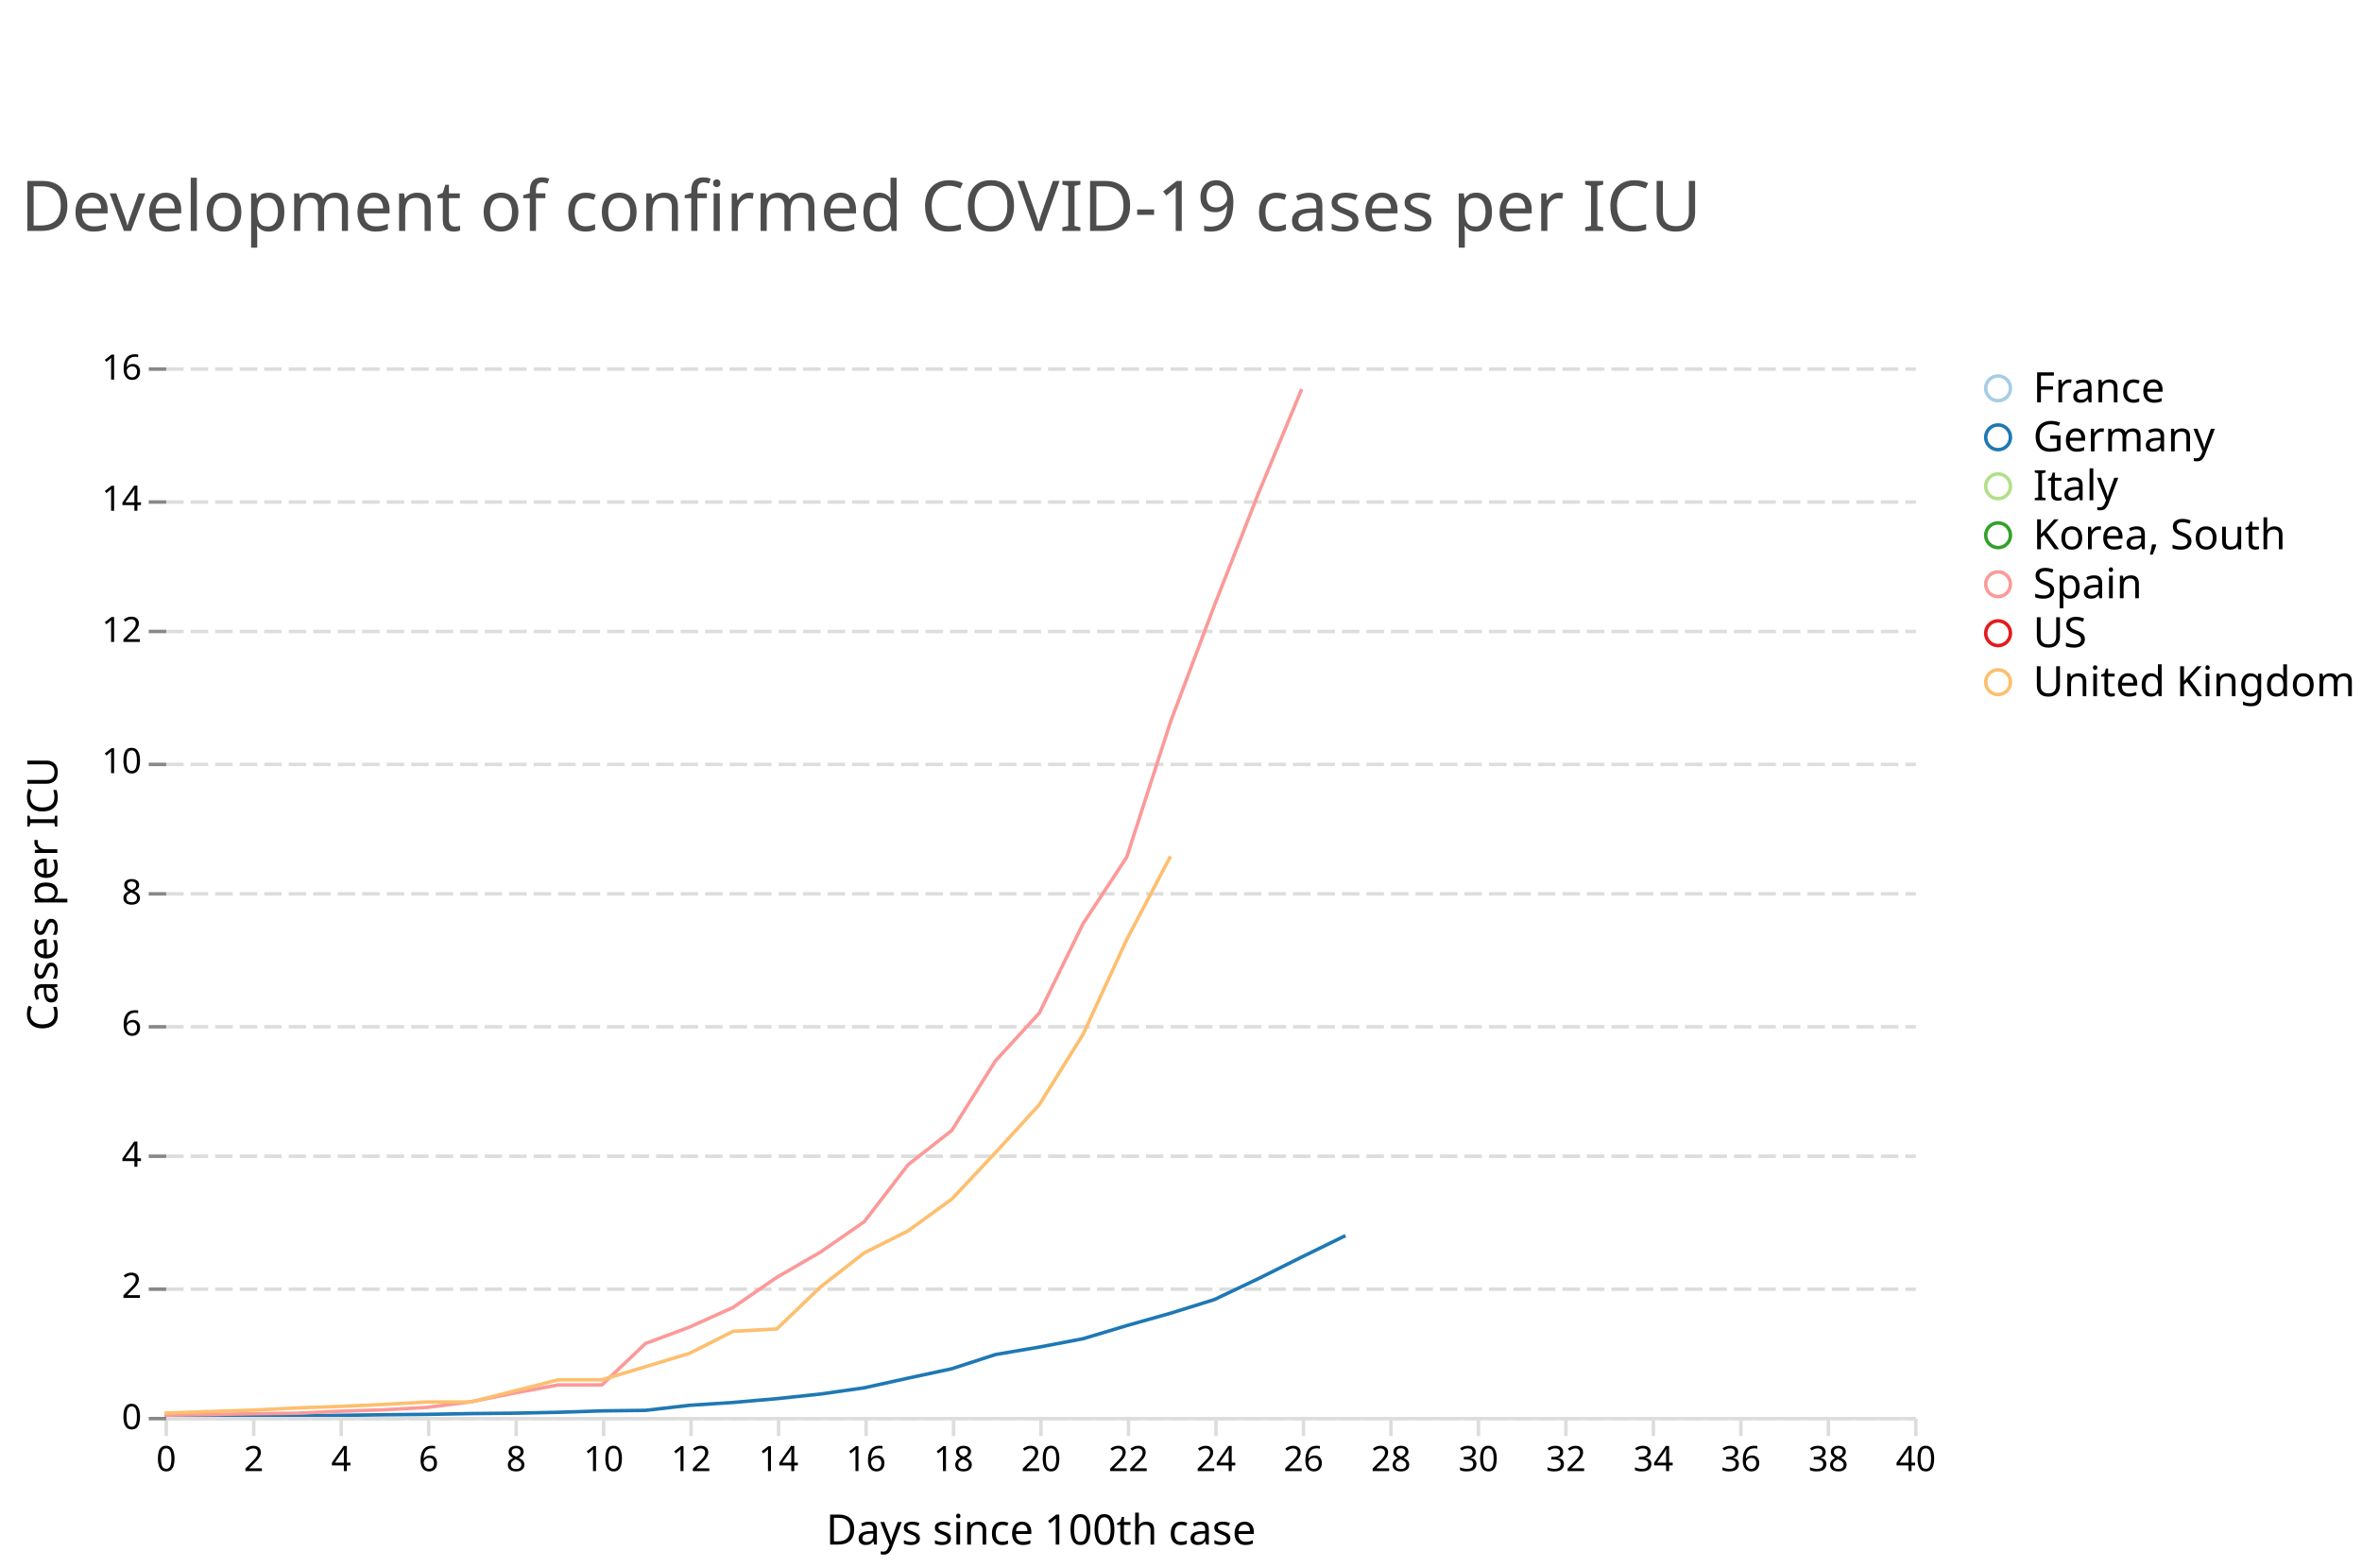
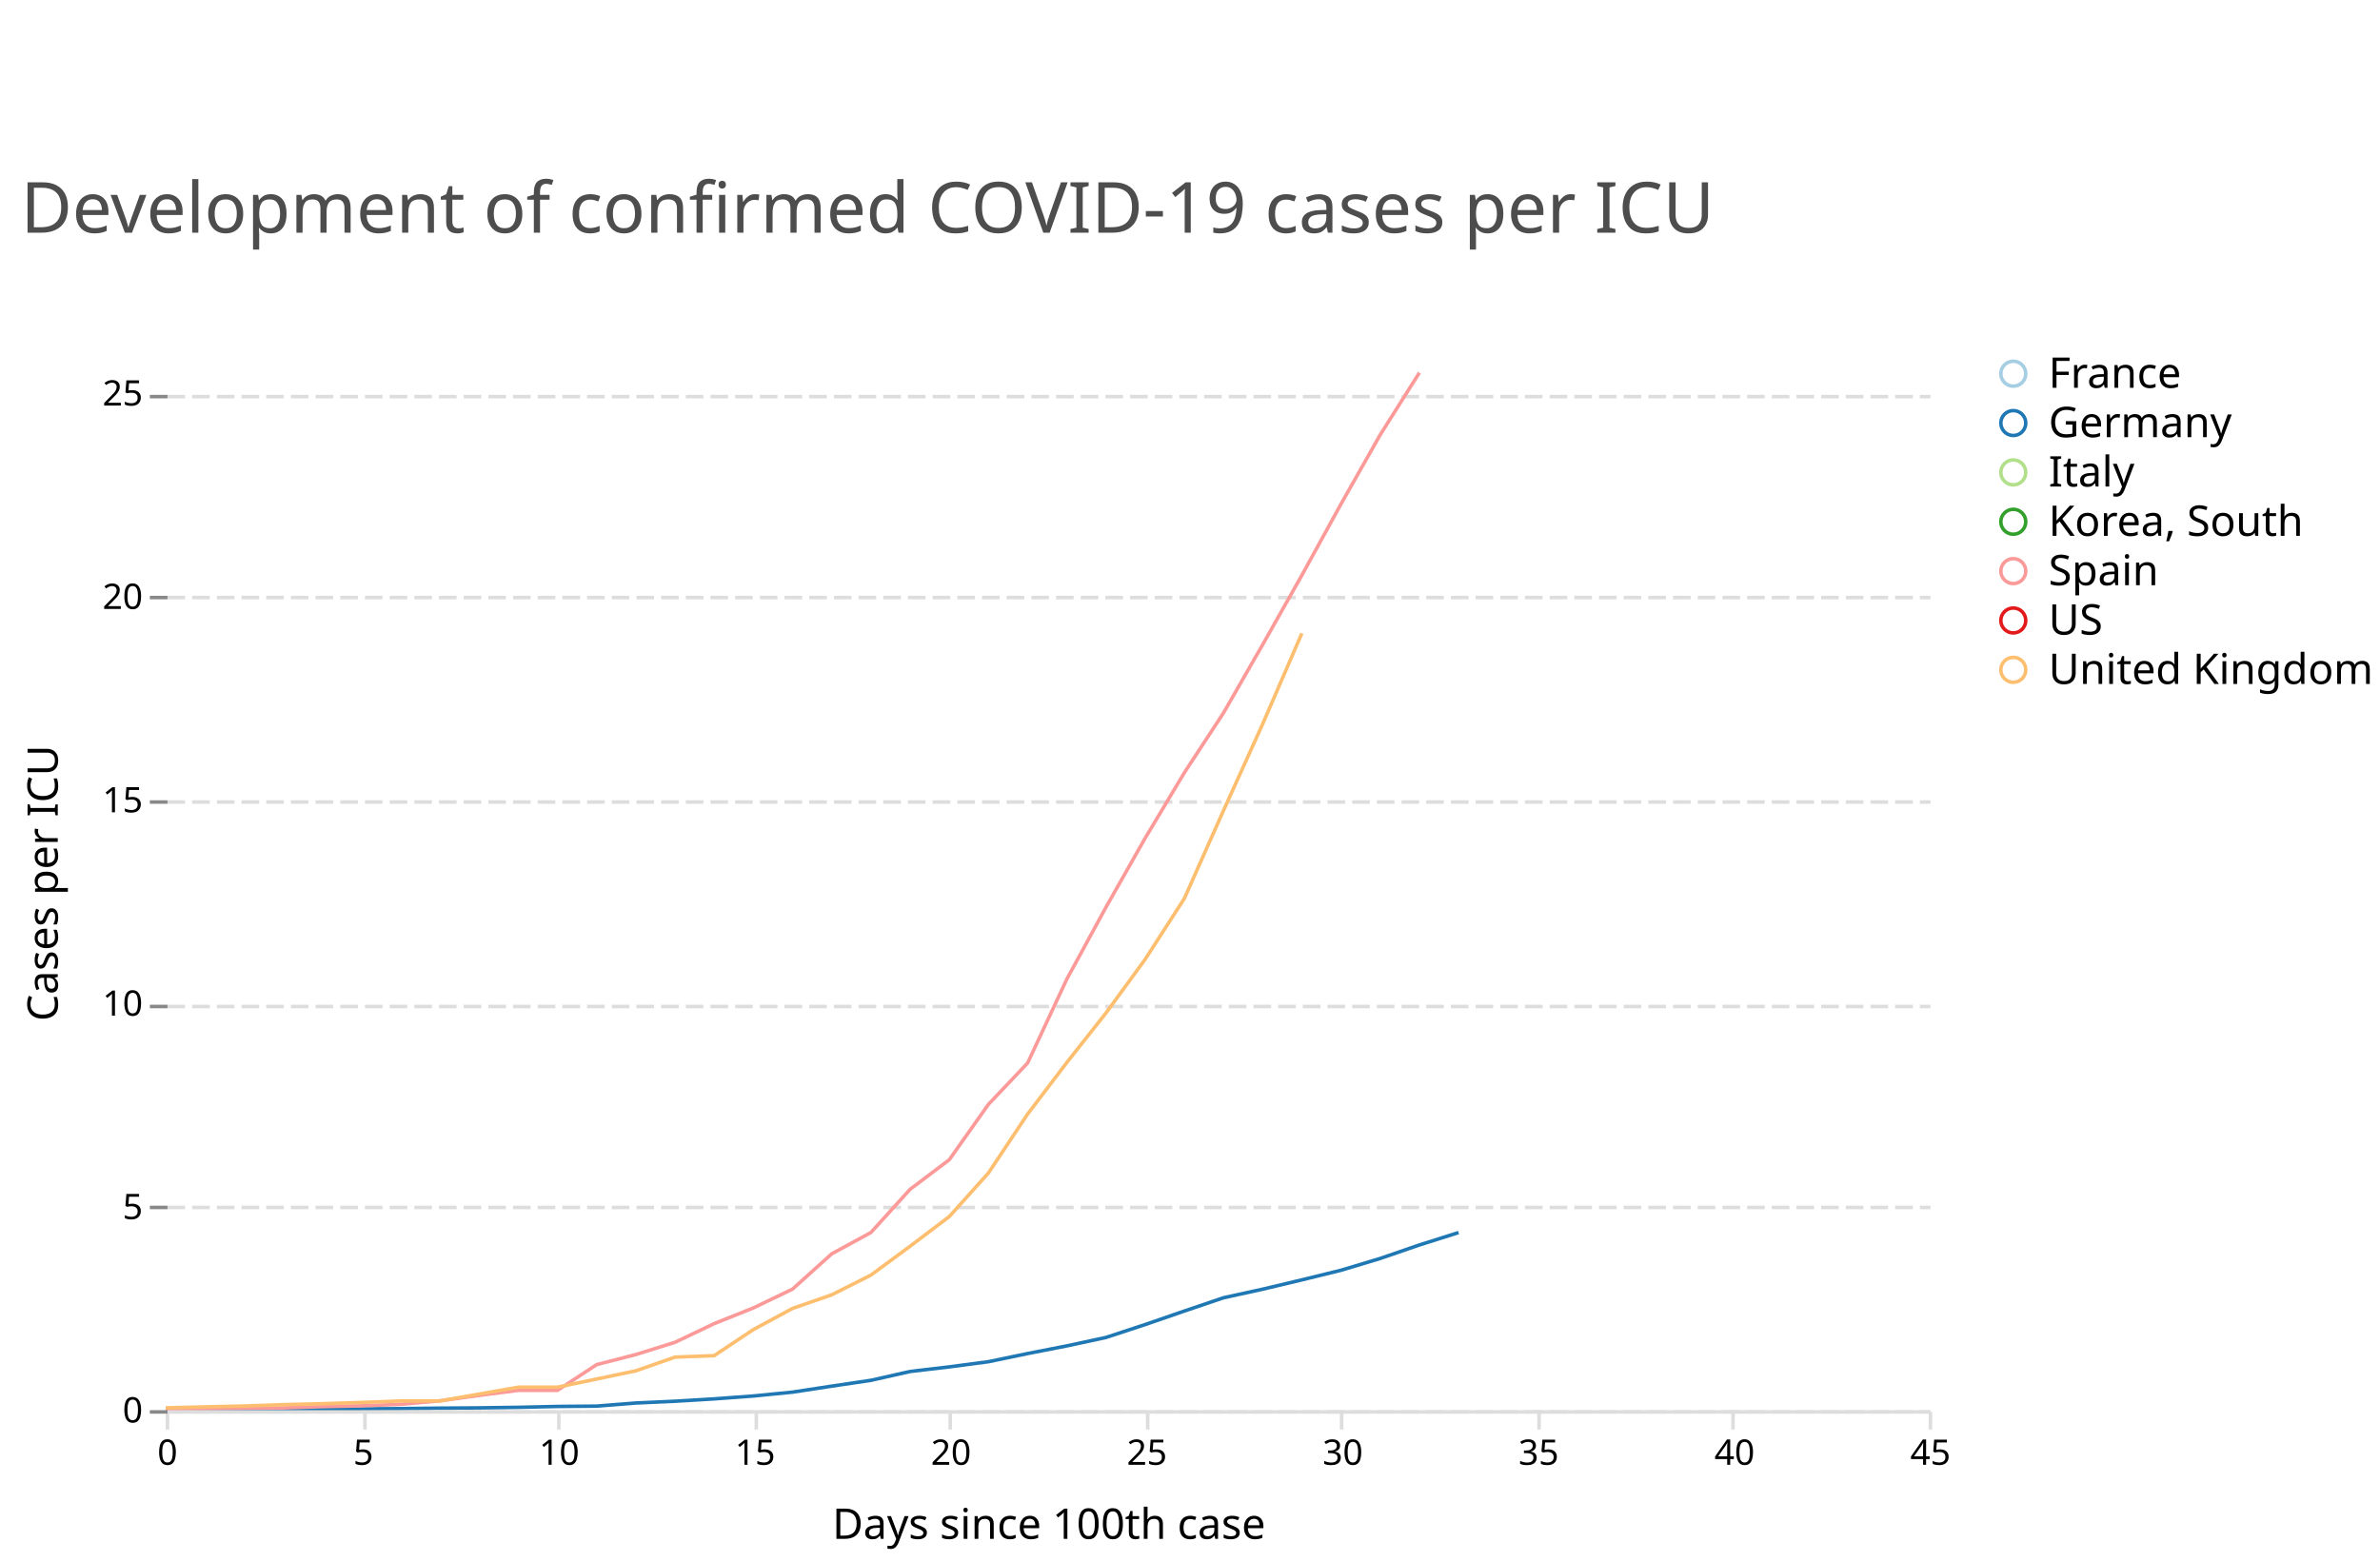
- <svg xmlns="http://www.w3.org/2000/svg" class="marks" width="1012.5" height="672" viewBox="0 0 675 448" version="1.1">
-   <g transform="translate(47,105)">
+ <svg xmlns="http://www.w3.org/2000/svg" class="marks" width="1012.5" height="664.5" viewBox="0 0 675 443" version="1.1">
+   <g transform="translate(47,100)">
    <g class="mark-group role-frame root">
      <g transform="translate(0,0)">
        <path class="background" d="M0,0h500v300h-500Z" style="fill: none; stroke: #ddd; stroke-width: 0;" />
        <g>
          <g class="mark-group role-axis">
            <g transform="translate(0.5,0.5)">
              <path class="background" d="M0,0h0v0h0Z" style="pointer-events: none; fill: none;" />
              <g>
                <g class="mark-rule role-axis-grid" style="pointer-events: none;">
                  <line transform="translate(0,300)" x2="500" y2="0" style="fill: none; stroke: #DEDDDD; stroke-width: 1; stroke-dasharray: 5,2; opacity: 1;" />
-                   <line transform="translate(0,263)" x2="500" y2="0" style="fill: none; stroke: #DEDDDD; stroke-width: 1; stroke-dasharray: 5,2; opacity: 1;" />
-                   <line transform="translate(0,225)" x2="500" y2="0" style="fill: none; stroke: #DEDDDD; stroke-width: 1; stroke-dasharray: 5,2; opacity: 1;" />
-                   <line transform="translate(0,188)" x2="500" y2="0" style="fill: none; stroke: #DEDDDD; stroke-width: 1; stroke-dasharray: 5,2; opacity: 1;" />
-                   <line transform="translate(0,150)" x2="500" y2="0" style="fill: none; stroke: #DEDDDD; stroke-width: 1; stroke-dasharray: 5,2; opacity: 1;" />
-                   <line transform="translate(0,113)" x2="500" y2="0" style="fill: none; stroke: #DEDDDD; stroke-width: 1; stroke-dasharray: 5,2; opacity: 1;" />
-                   <line transform="translate(0,75)" x2="500" y2="0" style="fill: none; stroke: #DEDDDD; stroke-width: 1; stroke-dasharray: 5,2; opacity: 1;" />
-                   <line transform="translate(0,38)" x2="500" y2="0" style="fill: none; stroke: #DEDDDD; stroke-width: 1; stroke-dasharray: 5,2; opacity: 1;" />
-                   <line transform="translate(0,0)" x2="500" y2="0" style="fill: none; stroke: #DEDDDD; stroke-width: 1; stroke-dasharray: 5,2; opacity: 1;" />
+                   <line transform="translate(0,242)" x2="500" y2="0" style="fill: none; stroke: #DEDDDD; stroke-width: 1; stroke-dasharray: 5,2; opacity: 1;" />
+                   <line transform="translate(0,185)" x2="500" y2="0" style="fill: none; stroke: #DEDDDD; stroke-width: 1; stroke-dasharray: 5,2; opacity: 1;" />
+                   <line transform="translate(0,127)" x2="500" y2="0" style="fill: none; stroke: #DEDDDD; stroke-width: 1; stroke-dasharray: 5,2; opacity: 1;" />
+                   <line transform="translate(0,69)" x2="500" y2="0" style="fill: none; stroke: #DEDDDD; stroke-width: 1; stroke-dasharray: 5,2; opacity: 1;" />
+                   <line transform="translate(0,12)" x2="500" y2="0" style="fill: none; stroke: #DEDDDD; stroke-width: 1; stroke-dasharray: 5,2; opacity: 1;" />
                </g>
              </g>
              <path class="foreground" d="" style="pointer-events: none; display: none; fill: none;" />
            </g>
          </g>
          <g class="mark-group role-scope pathgroup">
            <g transform="translate(0,0)">
              <path class="background" d="M0,0h500v300h-500Z" style="fill: none;" />
              <g>
                <g class="mark-line role-mark marks">
                  <path style="fill: none; stroke: #a6cee3; stroke-width: 1;" />
                </g>
              </g>
              <path class="foreground" d="" style="display: none; fill: none;" />
            </g>
            <g transform="translate(0,0)">
              <path class="background" d="M0,0h500v300h-500Z" style="fill: none;" />
              <g>
                <g class="mark-line role-mark marks">
-                   <path d="M0,299.883L12.5,299.857L25,299.824L37.5,299.765L50,299.567L62.5,299.398L75,299.282L87.5,299.066L100,298.944L112.5,298.692L125,298.287L137.5,298.134L150,296.7L162.5,295.883L175,294.796L187.5,293.47L200,291.687L212.5,288.93L225,286.242L237.5,282.176L250,280.052L262.5,277.664L275,273.907L287.5,270.378L300,266.483L312.5,260.543L325,254.317L337.5,248.189" style="fill: none; stroke: #1f78b4; stroke-width: 1;" />
+                   <path d="M0,299.928L11.111,299.912L22.222,299.892L33.333,299.855L44.444,299.734L55.556,299.63L66.667,299.558L77.778,299.425L88.889,299.35L100,299.195L111.111,298.946L122.222,298.852L133.333,297.969L144.444,297.466L155.556,296.798L166.667,295.981L177.778,294.884L188.889,293.188L200,291.534L211.111,289.031L222.222,287.724L233.333,286.254L244.444,283.943L255.556,281.771L266.667,279.374L277.778,275.719L288.889,271.887L300,268.116L311.111,265.685L322.222,263.037L333.333,260.317L344.444,256.966L355.556,253.14L366.667,249.623" style="fill: none; stroke: #1f78b4; stroke-width: 1;" />
                </g>
              </g>
              <path class="foreground" d="" style="display: none; fill: none;" />
            </g>
            <g transform="translate(0,0)">
              <path class="background" d="M0,0h500v300h-500Z" style="fill: none;" />
              <g>
                <g class="mark-line role-mark marks">
                  <path style="fill: none; stroke: #b2df8a; stroke-width: 1;" />
                </g>
              </g>
              <path class="foreground" d="" style="display: none; fill: none;" />
            </g>
            <g transform="translate(0,0)">
              <path class="background" d="M0,0h500v300h-500Z" style="fill: none;" />
              <g>
                <g class="mark-line role-mark marks">
                  <path style="fill: none; stroke: #33a02c; stroke-width: 1;" />
                </g>
              </g>
              <path class="foreground" d="" style="display: none; fill: none;" />
            </g>
            <g transform="translate(0,0)">
              <path class="background" d="M0,0h500v300h-500Z" style="fill: none;" />
              <g>
                <g class="mark-line role-mark marks">
-                   <path d="M0,299.519L12.5,299.338L25,299.109L37.5,298.961L50,298.395L62.5,297.994L75,297.3L87.5,295.695L100,293.2L112.5,290.865L125,290.865L137.5,279.01L150,274.36L162.5,268.716L175,260.114L187.5,252.869L200,244.195L212.5,227.935L225,218.119L237.5,198.204L250,184.588L262.5,159.04L275,139.988L287.5,101.354L300,68.172L312.5,36.347L325,6.194" style="fill: none; stroke: #fb9a99; stroke-width: 1;" />
+                   <path d="M0,299.704L11.111,299.593L22.222,299.452L33.333,299.361L44.444,299.012L55.556,298.766L66.667,298.338L77.778,297.351L88.889,295.815L100,294.379L111.111,294.379L122.222,287.083L133.333,284.222L144.444,280.748L155.556,275.455L166.667,270.996L177.778,265.659L188.889,255.653L200,249.611L211.111,237.356L222.222,228.977L233.333,213.256L244.444,201.531L255.556,177.756L266.667,157.337L277.778,137.752L288.889,119.196L300,102.223L311.111,82.853L322.222,63.184L333.333,42.952L344.444,23.332L355.556,5.719" style="fill: none; stroke: #fb9a99; stroke-width: 1;" />
                </g>
              </g>
              <path class="foreground" d="" style="display: none; fill: none;" />
            </g>
            <g transform="translate(0,0)">
              <path class="background" d="M0,0h500v300h-500Z" style="fill: none;" />
              <g>
                <g class="mark-line role-mark marks">
                  <path style="fill: none; stroke: #e31a1c; stroke-width: 1;" />
                </g>
              </g>
              <path class="foreground" d="" style="display: none; fill: none;" />
            </g>
            <g transform="translate(0,0)">
              <path class="background" d="M0,0h500v300h-500Z" style="fill: none;" />
              <g>
                <g class="mark-line role-mark marks">
-                   <path d="M0,298.926L12.5,298.482L25,298.084L37.5,297.464L50,297.02L62.5,296.446L75,295.752L87.5,295.752L100,292.577L112.5,289.412L125,289.403L137.5,285.645L150,281.86L162.5,275.548L175,274.863L187.5,262.85L200,253.104L212.5,246.829L225,237.75L237.5,224.441L250,210.781L262.5,190.678L275,163.533L287.5,139.775" style="fill: none; stroke: #fdbf6f; stroke-width: 1;" />
+                   <path d="M0,299.339L11.111,299.066L22.222,298.821L33.333,298.439L44.444,298.166L55.556,297.813L66.667,297.386L77.778,297.386L88.889,295.432L100,293.484L111.111,293.479L122.222,291.166L133.333,288.837L144.444,284.953L155.556,284.531L166.667,277.138L177.778,271.141L188.889,267.28L200,261.692L211.111,253.502L222.222,245.096L233.333,232.725L244.444,216.02L255.556,201.4L266.667,187.344L277.778,172.12L288.889,154.874L300,129.905L311.111,105.369L322.222,79.648" style="fill: none; stroke: #fdbf6f; stroke-width: 1;" />
                </g>
              </g>
              <path class="foreground" d="" style="display: none; fill: none;" />
            </g>
          </g>
          <g class="mark-group role-legend">
            <g transform="translate(518,0)">
              <path class="background" d="M0,0h105v96h-105Z" style="pointer-events: none; fill: none;" />
              <g>
                <g class="mark-group role-legend-entry">
                  <g transform="translate(0,0)">
                    <path class="background" d="M0,0h0v0h0Z" style="pointer-events: none; fill: none;" />
                    <g>
                      <g class="mark-group role-scope">
                        <g transform="translate(0,0)">
                          <path class="background" d="M0,0h104.224v12h-104.224Z" style="pointer-events: none; fill: none; opacity: 1;" />
                          <g>
                            <g class="mark-symbol role-legend-symbol" style="pointer-events: none;">
                              <path transform="translate(6,6)" d="M3.536,0A3.536,3.536,0,1,1,-3.536,0A3.536,3.536,0,1,1,3.536,0" style="fill: none; stroke: #a6cee3; stroke-width: 1; opacity: 1;" />
                            </g>
                            <g class="mark-text role-legend-label" style="pointer-events: none;">
                              <text text-anchor="start" transform="translate(16,10)" style="font-family: Avenir; font-size: 12px; fill: #000; opacity: 1;">France</text>
                            </g>
                          </g>
                          <path class="foreground" d="" style="pointer-events: none; display: none; fill: none;" />
                        </g>
                        <g transform="translate(0,14)">
                          <path class="background" d="M0,0h104.224v12h-104.224Z" style="pointer-events: none; fill: none; opacity: 1;" />
                          <g>
                            <g class="mark-symbol role-legend-symbol" style="pointer-events: none;">
                              <path transform="translate(6,6)" d="M3.536,0A3.536,3.536,0,1,1,-3.536,0A3.536,3.536,0,1,1,3.536,0" style="fill: none; stroke: #1f78b4; stroke-width: 1; opacity: 1;" />
                            </g>
                            <g class="mark-text role-legend-label" style="pointer-events: none;">
                              <text text-anchor="start" transform="translate(16,10)" style="font-family: Avenir; font-size: 12px; fill: #000; opacity: 1;">Germany</text>
                            </g>
                          </g>
                          <path class="foreground" d="" style="pointer-events: none; display: none; fill: none;" />
                        </g>
                        <g transform="translate(0,28)">
                          <path class="background" d="M0,0h104.224v12h-104.224Z" style="pointer-events: none; fill: none; opacity: 1;" />
                          <g>
                            <g class="mark-symbol role-legend-symbol" style="pointer-events: none;">
                              <path transform="translate(6,6)" d="M3.536,0A3.536,3.536,0,1,1,-3.536,0A3.536,3.536,0,1,1,3.536,0" style="fill: none; stroke: #b2df8a; stroke-width: 1; opacity: 1;" />
                            </g>
                            <g class="mark-text role-legend-label" style="pointer-events: none;">
                              <text text-anchor="start" transform="translate(16,10)" style="font-family: Avenir; font-size: 12px; fill: #000; opacity: 1;">Italy</text>
                            </g>
                          </g>
                          <path class="foreground" d="" style="pointer-events: none; display: none; fill: none;" />
                        </g>
                        <g transform="translate(0,42)">
                          <path class="background" d="M0,0h104.224v12h-104.224Z" style="pointer-events: none; fill: none; opacity: 1;" />
                          <g>
                            <g class="mark-symbol role-legend-symbol" style="pointer-events: none;">
                              <path transform="translate(6,6)" d="M3.536,0A3.536,3.536,0,1,1,-3.536,0A3.536,3.536,0,1,1,3.536,0" style="fill: none; stroke: #33a02c; stroke-width: 1; opacity: 1;" />
                            </g>
                            <g class="mark-text role-legend-label" style="pointer-events: none;">
                              <text text-anchor="start" transform="translate(16,10)" style="font-family: Avenir; font-size: 12px; fill: #000; opacity: 1;">Korea, South</text>
                            </g>
                          </g>
                          <path class="foreground" d="" style="pointer-events: none; display: none; fill: none;" />
                        </g>
                        <g transform="translate(0,56)">
                          <path class="background" d="M0,0h104.224v12h-104.224Z" style="pointer-events: none; fill: none; opacity: 1;" />
                          <g>
                            <g class="mark-symbol role-legend-symbol" style="pointer-events: none;">
                              <path transform="translate(6,6)" d="M3.536,0A3.536,3.536,0,1,1,-3.536,0A3.536,3.536,0,1,1,3.536,0" style="fill: none; stroke: #fb9a99; stroke-width: 1; opacity: 1;" />
                            </g>
                            <g class="mark-text role-legend-label" style="pointer-events: none;">
                              <text text-anchor="start" transform="translate(16,10)" style="font-family: Avenir; font-size: 12px; fill: #000; opacity: 1;">Spain</text>
                            </g>
                          </g>
                          <path class="foreground" d="" style="pointer-events: none; display: none; fill: none;" />
                        </g>
                        <g transform="translate(0,70)">
                          <path class="background" d="M0,0h104.224v12h-104.224Z" style="pointer-events: none; fill: none; opacity: 1;" />
                          <g>
                            <g class="mark-symbol role-legend-symbol" style="pointer-events: none;">
                              <path transform="translate(6,6)" d="M3.536,0A3.536,3.536,0,1,1,-3.536,0A3.536,3.536,0,1,1,3.536,0" style="fill: none; stroke: #e31a1c; stroke-width: 1; opacity: 1;" />
                            </g>
                            <g class="mark-text role-legend-label" style="pointer-events: none;">
                              <text text-anchor="start" transform="translate(16,10)" style="font-family: Avenir; font-size: 12px; fill: #000; opacity: 1;">US</text>
                            </g>
                          </g>
                          <path class="foreground" d="" style="pointer-events: none; display: none; fill: none;" />
                        </g>
                        <g transform="translate(0,84)">
                          <path class="background" d="M0,0h104.224v12h-104.224Z" style="pointer-events: none; fill: none; opacity: 1;" />
                          <g>
                            <g class="mark-symbol role-legend-symbol" style="pointer-events: none;">
                              <path transform="translate(6,6)" d="M3.536,0A3.536,3.536,0,1,1,-3.536,0A3.536,3.536,0,1,1,3.536,0" style="fill: none; stroke: #fdbf6f; stroke-width: 1; opacity: 1;" />
                            </g>
                            <g class="mark-text role-legend-label" style="pointer-events: none;">
                              <text text-anchor="start" transform="translate(16,10)" style="font-family: Avenir; font-size: 12px; fill: #000; opacity: 1;">United Kingdom</text>
                            </g>
                          </g>
                          <path class="foreground" d="" style="pointer-events: none; display: none; fill: none;" />
                        </g>
                      </g>
                    </g>
                    <path class="foreground" d="" style="pointer-events: none; display: none; fill: none;" />
                  </g>
                </g>
              </g>
              <path class="foreground" d="" style="pointer-events: none; display: none; fill: none;" />
            </g>
          </g>
          <g class="mark-group role-title">
-             <g transform="translate(-41.12,-55)">
+             <g transform="translate(-41.12,-50)">
              <path class="background" d="M0,0h0v0h0Z" style="pointer-events: none; fill: none;" />
              <g>
                <g class="mark-text role-title-text" style="pointer-events: none;">
                  <text text-anchor="start" transform="translate(0,16)" style="font-family: Avenir; font-size: 20px; font-weight: 300; fill: #4d4d4d; opacity: 1;">Development of confirmed COVID-19 cases per ICU</text>
                </g>
              </g>
              <path class="foreground" d="" style="pointer-events: none; display: none; fill: none;" />
            </g>
          </g>
          <g class="mark-group role-axis">
            <g transform="translate(0.5,300.5)">
              <path class="background" d="M0,0h0v0h0Z" style="pointer-events: none; fill: none;" />
              <g>
                <g class="mark-rule role-axis-tick" style="pointer-events: none;">
                  <line transform="translate(0,0)" x2="0" y2="5" style="fill: none; stroke: #DEDDDD; stroke-width: 1; opacity: 1;" />
-                   <line transform="translate(25,0)" x2="0" y2="5" style="fill: none; stroke: #DEDDDD; stroke-width: 1; opacity: 1;" />
-                   <line transform="translate(50,0)" x2="0" y2="5" style="fill: none; stroke: #DEDDDD; stroke-width: 1; opacity: 1;" />
-                   <line transform="translate(75,0)" x2="0" y2="5" style="fill: none; stroke: #DEDDDD; stroke-width: 1; opacity: 1;" />
-                   <line transform="translate(100,0)" x2="0" y2="5" style="fill: none; stroke: #DEDDDD; stroke-width: 1; opacity: 1;" />
-                   <line transform="translate(125,0)" x2="0" y2="5" style="fill: none; stroke: #DEDDDD; stroke-width: 1; opacity: 1;" />
-                   <line transform="translate(150,0)" x2="0" y2="5" style="fill: none; stroke: #DEDDDD; stroke-width: 1; opacity: 1;" />
-                   <line transform="translate(175,0)" x2="0" y2="5" style="fill: none; stroke: #DEDDDD; stroke-width: 1; opacity: 1;" />
-                   <line transform="translate(200,0)" x2="0" y2="5" style="fill: none; stroke: #DEDDDD; stroke-width: 1; opacity: 1;" />
-                   <line transform="translate(225,0)" x2="0" y2="5" style="fill: none; stroke: #DEDDDD; stroke-width: 1; opacity: 1;" />
-                   <line transform="translate(250,0)" x2="0" y2="5" style="fill: none; stroke: #DEDDDD; stroke-width: 1; opacity: 1;" />
-                   <line transform="translate(275,0)" x2="0" y2="5" style="fill: none; stroke: #DEDDDD; stroke-width: 1; opacity: 1;" />
-                   <line transform="translate(300,0)" x2="0" y2="5" style="fill: none; stroke: #DEDDDD; stroke-width: 1; opacity: 1;" />
-                   <line transform="translate(325,0)" x2="0" y2="5" style="fill: none; stroke: #DEDDDD; stroke-width: 1; opacity: 1;" />
-                   <line transform="translate(350,0)" x2="0" y2="5" style="fill: none; stroke: #DEDDDD; stroke-width: 1; opacity: 1;" />
-                   <line transform="translate(375,0)" x2="0" y2="5" style="fill: none; stroke: #DEDDDD; stroke-width: 1; opacity: 1;" />
-                   <line transform="translate(400,0)" x2="0" y2="5" style="fill: none; stroke: #DEDDDD; stroke-width: 1; opacity: 1;" />
-                   <line transform="translate(425,0)" x2="0" y2="5" style="fill: none; stroke: #DEDDDD; stroke-width: 1; opacity: 1;" />
-                   <line transform="translate(450,0)" x2="0" y2="5" style="fill: none; stroke: #DEDDDD; stroke-width: 1; opacity: 1;" />
-                   <line transform="translate(475,0)" x2="0" y2="5" style="fill: none; stroke: #DEDDDD; stroke-width: 1; opacity: 1;" />
+                   <line transform="translate(56,0)" x2="0" y2="5" style="fill: none; stroke: #DEDDDD; stroke-width: 1; opacity: 1;" />
+                   <line transform="translate(111,0)" x2="0" y2="5" style="fill: none; stroke: #DEDDDD; stroke-width: 1; opacity: 1;" />
+                   <line transform="translate(167,0)" x2="0" y2="5" style="fill: none; stroke: #DEDDDD; stroke-width: 1; opacity: 1;" />
+                   <line transform="translate(222,0)" x2="0" y2="5" style="fill: none; stroke: #DEDDDD; stroke-width: 1; opacity: 1;" />
+                   <line transform="translate(278,0)" x2="0" y2="5" style="fill: none; stroke: #DEDDDD; stroke-width: 1; opacity: 1;" />
+                   <line transform="translate(333,0)" x2="0" y2="5" style="fill: none; stroke: #DEDDDD; stroke-width: 1; opacity: 1;" />
+                   <line transform="translate(389,0)" x2="0" y2="5" style="fill: none; stroke: #DEDDDD; stroke-width: 1; opacity: 1;" />
+                   <line transform="translate(444,0)" x2="0" y2="5" style="fill: none; stroke: #DEDDDD; stroke-width: 1; opacity: 1;" />
                  <line transform="translate(500,0)" x2="0" y2="5" style="fill: none; stroke: #DEDDDD; stroke-width: 1; opacity: 1;" />
                </g>
                <g class="mark-text role-axis-label" style="pointer-events: none;">
                  <text text-anchor="middle" transform="translate(0,15)" style="font-family: Avenir; font-size: 10px; fill: #000; opacity: 1;">0</text>
-                   <text text-anchor="middle" transform="translate(25,15)" style="font-family: Avenir; font-size: 10px; fill: #000; opacity: 1;">2</text>
-                   <text text-anchor="middle" transform="translate(50,15)" style="font-family: Avenir; font-size: 10px; fill: #000; opacity: 1;">4</text>
-                   <text text-anchor="middle" transform="translate(75,15)" style="font-family: Avenir; font-size: 10px; fill: #000; opacity: 1;">6</text>
-                   <text text-anchor="middle" transform="translate(100,15)" style="font-family: Avenir; font-size: 10px; fill: #000; opacity: 1;">8</text>
-                   <text text-anchor="middle" transform="translate(125,15)" style="font-family: Avenir; font-size: 10px; fill: #000; opacity: 1;">10</text>
-                   <text text-anchor="middle" transform="translate(150,15)" style="font-family: Avenir; font-size: 10px; fill: #000; opacity: 1;">12</text>
-                   <text text-anchor="middle" transform="translate(175,15)" style="font-family: Avenir; font-size: 10px; fill: #000; opacity: 1;">14</text>
-                   <text text-anchor="middle" transform="translate(200,15)" style="font-family: Avenir; font-size: 10px; fill: #000; opacity: 1;">16</text>
-                   <text text-anchor="middle" transform="translate(225,15)" style="font-family: Avenir; font-size: 10px; fill: #000; opacity: 1;">18</text>
-                   <text text-anchor="middle" transform="translate(250,15)" style="font-family: Avenir; font-size: 10px; fill: #000; opacity: 1;">20</text>
-                   <text text-anchor="middle" transform="translate(275,15)" style="font-family: Avenir; font-size: 10px; fill: #000; opacity: 1;">22</text>
-                   <text text-anchor="middle" transform="translate(300,15)" style="font-family: Avenir; font-size: 10px; fill: #000; opacity: 1;">24</text>
-                   <text text-anchor="middle" transform="translate(325,15)" style="font-family: Avenir; font-size: 10px; fill: #000; opacity: 1;">26</text>
-                   <text text-anchor="middle" transform="translate(350,15)" style="font-family: Avenir; font-size: 10px; fill: #000; opacity: 1;">28</text>
-                   <text text-anchor="middle" transform="translate(375,15)" style="font-family: Avenir; font-size: 10px; fill: #000; opacity: 1;">30</text>
-                   <text text-anchor="middle" transform="translate(400,15)" style="font-family: Avenir; font-size: 10px; fill: #000; opacity: 1;">32</text>
-                   <text text-anchor="middle" transform="translate(425,15)" style="font-family: Avenir; font-size: 10px; fill: #000; opacity: 1;">34</text>
-                   <text text-anchor="middle" transform="translate(450,15)" style="font-family: Avenir; font-size: 10px; fill: #000; opacity: 1;">36</text>
-                   <text text-anchor="middle" transform="translate(475,15)" style="font-family: Avenir; font-size: 10px; fill: #000; opacity: 1;">38</text>
-                   <text text-anchor="middle" transform="translate(500,15)" style="font-family: Avenir; font-size: 10px; fill: #000; opacity: 1;">40</text>
+                   <text text-anchor="middle" transform="translate(55.55556,15)" style="font-family: Avenir; font-size: 10px; fill: #000; opacity: 1;">5</text>
+                   <text text-anchor="middle" transform="translate(111.1111,15)" style="font-family: Avenir; font-size: 10px; fill: #000; opacity: 1;">10</text>
+                   <text text-anchor="middle" transform="translate(166.6667,15)" style="font-family: Avenir; font-size: 10px; fill: #000; opacity: 1;">15</text>
+                   <text text-anchor="middle" transform="translate(222.2222,15)" style="font-family: Avenir; font-size: 10px; fill: #000; opacity: 1;">20</text>
+                   <text text-anchor="middle" transform="translate(277.7778,15)" style="font-family: Avenir; font-size: 10px; fill: #000; opacity: 1;">25</text>
+                   <text text-anchor="middle" transform="translate(333.3333,15)" style="font-family: Avenir; font-size: 10px; fill: #000; opacity: 1;">30</text>
+                   <text text-anchor="middle" transform="translate(388.8889,15)" style="font-family: Avenir; font-size: 10px; fill: #000; opacity: 1;">35</text>
+                   <text text-anchor="middle" transform="translate(444.4444,15)" style="font-family: Avenir; font-size: 10px; fill: #000; opacity: 1;">40</text>
+                   <text text-anchor="middle" transform="translate(500,15)" style="font-family: Avenir; font-size: 10px; fill: #000; opacity: 1;">45</text>
                </g>
                <g class="mark-rule role-axis-domain" style="pointer-events: none;">
                  <line transform="translate(0,0)" x2="500" y2="0" style="fill: none; stroke: #DEDDDD; stroke-width: 1; stroke-dashoffset: 10; opacity: 1;" />
                </g>
                <g class="mark-text role-axis-title" style="pointer-events: none;">
                  <text text-anchor="middle" transform="translate(250,36)" style="font-family: Avenir; font-size: 12px; font-weight: 400; fill: #000; opacity: 1;">Days since 100th case</text>
                </g>
              </g>
              <path class="foreground" d="" style="pointer-events: none; display: none; fill: none;" />
            </g>
          </g>
          <g class="mark-group role-axis">
            <g transform="translate(0.5,0.5)">
              <path class="background" d="M0,0h0v0h0Z" style="pointer-events: none; fill: none;" />
              <g>
                <g class="mark-rule role-axis-tick" style="pointer-events: none;">
                  <line transform="translate(0,300)" x2="-5" y2="0" style="fill: none; stroke: #888; stroke-width: 1; opacity: 1;" />
-                   <line transform="translate(0,263)" x2="-5" y2="0" style="fill: none; stroke: #888; stroke-width: 1; opacity: 1;" />
-                   <line transform="translate(0,225)" x2="-5" y2="0" style="fill: none; stroke: #888; stroke-width: 1; opacity: 1;" />
-                   <line transform="translate(0,188)" x2="-5" y2="0" style="fill: none; stroke: #888; stroke-width: 1; opacity: 1;" />
-                   <line transform="translate(0,150)" x2="-5" y2="0" style="fill: none; stroke: #888; stroke-width: 1; opacity: 1;" />
-                   <line transform="translate(0,113)" x2="-5" y2="0" style="fill: none; stroke: #888; stroke-width: 1; opacity: 1;" />
-                   <line transform="translate(0,75)" x2="-5" y2="0" style="fill: none; stroke: #888; stroke-width: 1; opacity: 1;" />
-                   <line transform="translate(0,38)" x2="-5" y2="0" style="fill: none; stroke: #888; stroke-width: 1; opacity: 1;" />
-                   <line transform="translate(0,0)" x2="-5" y2="0" style="fill: none; stroke: #888; stroke-width: 1; opacity: 1;" />
+                   <line transform="translate(0,242)" x2="-5" y2="0" style="fill: none; stroke: #888; stroke-width: 1; opacity: 1;" />
+                   <line transform="translate(0,185)" x2="-5" y2="0" style="fill: none; stroke: #888; stroke-width: 1; opacity: 1;" />
+                   <line transform="translate(0,127)" x2="-5" y2="0" style="fill: none; stroke: #888; stroke-width: 1; opacity: 1;" />
+                   <line transform="translate(0,69)" x2="-5" y2="0" style="fill: none; stroke: #888; stroke-width: 1; opacity: 1;" />
+                   <line transform="translate(0,12)" x2="-5" y2="0" style="fill: none; stroke: #888; stroke-width: 1; opacity: 1;" />
                </g>
                <g class="mark-text role-axis-label" style="pointer-events: none;">
                  <text text-anchor="end" transform="translate(-7,303)" style="font-family: Avenir; font-size: 10px; fill: #000; opacity: 1;">0</text>
-                   <text text-anchor="end" transform="translate(-7,265.5)" style="font-family: Avenir; font-size: 10px; fill: #000; opacity: 1;">2</text>
-                   <text text-anchor="end" transform="translate(-7,228)" style="font-family: Avenir; font-size: 10px; fill: #000; opacity: 1;">4</text>
-                   <text text-anchor="end" transform="translate(-7,190.5)" style="font-family: Avenir; font-size: 10px; fill: #000; opacity: 1;">6</text>
-                   <text text-anchor="end" transform="translate(-7,153)" style="font-family: Avenir; font-size: 10px; fill: #000; opacity: 1;">8</text>
-                   <text text-anchor="end" transform="translate(-7,115.5)" style="font-family: Avenir; font-size: 10px; fill: #000; opacity: 1;">10</text>
-                   <text text-anchor="end" transform="translate(-7,78)" style="font-family: Avenir; font-size: 10px; fill: #000; opacity: 1;">12</text>
-                   <text text-anchor="end" transform="translate(-7,40.5)" style="font-family: Avenir; font-size: 10px; fill: #000; opacity: 1;">14</text>
-                   <text text-anchor="end" transform="translate(-7,3)" style="font-family: Avenir; font-size: 10px; fill: #000; opacity: 1;">16</text>
+                   <text text-anchor="end" transform="translate(-7,245.3077)" style="font-family: Avenir; font-size: 10px; fill: #000; opacity: 1;">5</text>
+                   <text text-anchor="end" transform="translate(-7,187.6154)" style="font-family: Avenir; font-size: 10px; fill: #000; opacity: 1;">10</text>
+                   <text text-anchor="end" transform="translate(-7,129.9231)" style="font-family: Avenir; font-size: 10px; fill: #000; opacity: 1;">15</text>
+                   <text text-anchor="end" transform="translate(-7,72.23077)" style="font-family: Avenir; font-size: 10px; fill: #000; opacity: 1;">20</text>
+                   <text text-anchor="end" transform="translate(-7,14.53846)" style="font-family: Avenir; font-size: 10px; fill: #000; opacity: 1;">25</text>
                </g>
                <g class="mark-text role-axis-title" style="pointer-events: none;">
                  <text text-anchor="middle" transform="translate(-28.12,150) rotate(-90) translate(0,-3)" style="font-family: Avenir; font-size: 12px; font-weight: 400; fill: #000; opacity: 1;">Cases per ICU</text>
                </g>
              </g>
              <path class="foreground" d="" style="pointer-events: none; display: none; fill: none;" />
            </g>
          </g>
        </g>
        <path class="foreground" d="" style="display: none; fill: none;" />
      </g>
    </g>
  </g>
</svg>
